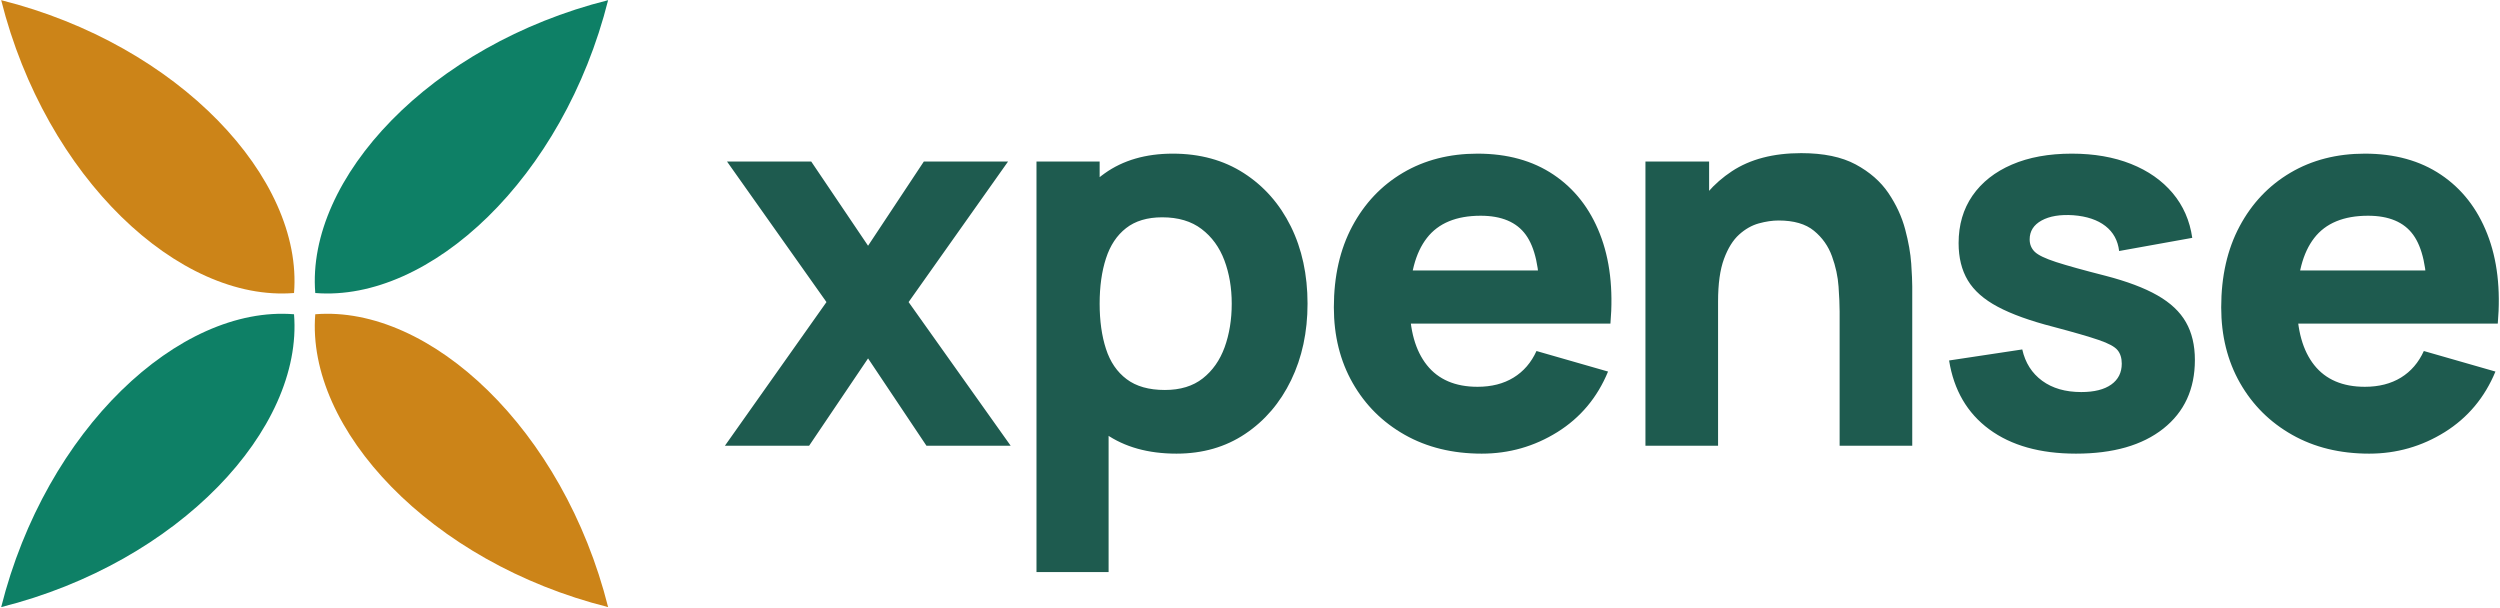
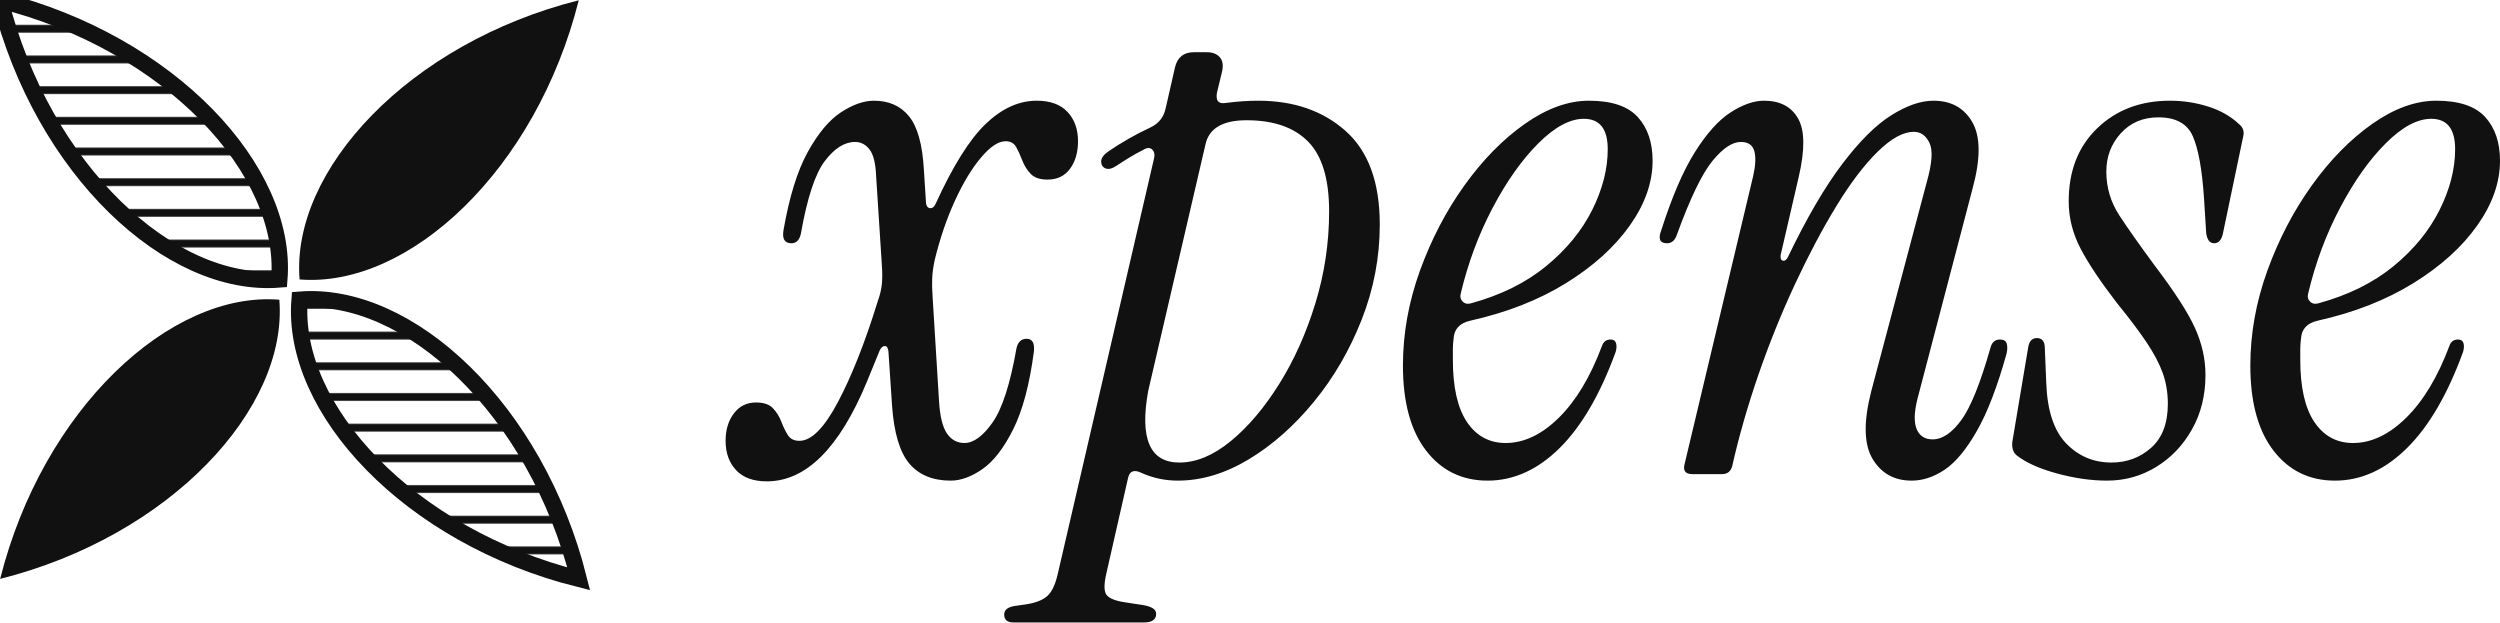
- <svg xmlns="http://www.w3.org/2000/svg" viewBox="0 0.0 493.6 120.0" width="494" height="120">
+ <svg xmlns="http://www.w3.org/2000/svg" viewBox="0 0.0 518.2 129.0" width="518" height="129">
  <g transform="scale(0.21201) translate(-229 -229)">
+     <defs>
+       <pattern id="lh" patternUnits="userSpaceOnUse" width="30" height="30" patternTransform="rotate(45)">
+         <line x1="15" y1="0" x2="15" y2="30" stroke="#111111" stroke-width="7.5" />
+       </pattern>
+     </defs>
    <g transform="translate(512 512) scale(1) rotate(-45)">
-       <path d="M 14 0 C 83.48 -81.7 253.32 -87.72 400 0 C 253.32 87.72 83.48 81.7 14 0 Z" fill="#0E8066" />
+       <path d="M 14 0 C 83.48 -81.7 253.32 -87.72 400 0 C 253.32 87.72 83.48 81.7 14 0 Z" fill="#111111" />
    </g>
    <g transform="translate(512 512) scale(1) rotate(135)">
-       <path d="M 14 0 C 83.48 -81.7 253.32 -87.72 400 0 C 253.32 87.72 83.48 81.7 14 0 Z" fill="#0E8066" />
+       <path d="M 14 0 C 83.48 -81.7 253.32 -87.72 400 0 C 253.32 87.72 83.48 81.7 14 0 Z" fill="#111111" />
    </g>
    <g transform="translate(512 512) scale(1) rotate(-135)">
-       <path d="M 14 0 C 83.48 -81.7 253.32 -87.72 400 0 C 253.32 87.72 83.48 81.7 14 0 Z" fill="#CC8418" />
+       <path d="M 14 0 C 83.48 -81.7 253.32 -87.72 400 0 C 253.32 87.72 83.48 81.7 14 0 Z" fill="url(#lh)" stroke="#111111" stroke-width="16" />
    </g>
    <g transform="translate(512 512) scale(1) rotate(45)">
-       <path d="M 14 0 C 83.48 -81.7 253.32 -87.72 400 0 C 253.32 87.72 83.48 81.7 14 0 Z" fill="#CC8418" />
+       <path d="M 14 0 C 83.48 -81.7 253.32 -87.72 400 0 C 253.32 87.72 83.48 81.7 14 0 Z" fill="url(#lh)" stroke="#111111" stroke-width="16" />
    </g>
  </g>
-   <path d="M17.68 0L1.04 0L21.11-28.39L1.46-56.16L18.10-56.16L29.33-39.52L40.35-56.16L56.99-56.16L37.34-28.39L57.51 0L40.87 0L29.33-17.26 M90.27 1.56Q81.90 1.56 76.28-2.34Q70.67-6.24 67.83-12.95Q65-19.66 65-28.08Q65-36.50 67.81-43.21Q70.62-49.92 76.08-53.82Q81.54-57.72 89.54-57.72Q97.60-57.72 103.58-53.87Q109.56-50.02 112.87-43.34Q116.17-36.66 116.17-28.08Q116.17-19.66 112.92-12.95Q109.67-6.24 103.84-2.34Q98.02 1.56 90.27 1.56M76.86 24.96L62.61 24.96L62.61-56.16L75.09-56.16L75.09-17.68L76.86-17.68L76.86 24.96M87.98-11.02Q92.56-11.02 95.47-13.31Q98.38-15.60 99.79-19.47Q101.19-23.35 101.19-28.08Q101.19-32.76 99.74-36.63Q98.28-40.51 95.24-42.82Q92.20-45.14 87.46-45.14Q83.04-45.14 80.31-43Q77.58-40.87 76.34-37.02Q75.09-33.18 75.09-28.08Q75.09-22.98 76.34-19.14Q77.58-15.29 80.42-13.16Q83.25-11.02 87.98-11.02 M150.59 1.56Q141.96 1.56 135.38-2.16Q128.80-5.88 125.09-12.40Q121.37-18.93 121.37-27.35Q121.37-36.56 125.01-43.37Q128.65-50.18 135.04-53.95Q141.44-57.72 149.76-57.72Q158.60-57.72 164.79-53.56Q170.98-49.40 173.94-41.86Q176.90-34.32 176.02-24.13L162.03-24.13L162.03-29.33Q162.03-37.91 159.30-41.68Q156.57-45.45 150.38-45.45Q143.16-45.45 139.75-41.05Q136.34-36.66 136.34-28.08Q136.34-20.23 139.75-15.94Q143.16-11.65 149.76-11.65Q153.92-11.65 156.88-13.47Q159.85-15.29 161.41-18.72L175.55-14.66Q172.38-6.97 165.54-2.70Q158.70 1.56 150.59 1.56M169.21-24.13L131.98-24.13L131.98-34.63L169.21-34.63 M235.66 0L221.31 0L221.31-26.52Q221.31-28.44 221.10-31.43Q220.90-34.42 219.80-37.44Q218.71-40.46 216.24-42.48Q213.77-44.51 209.25-44.51Q207.43-44.51 205.35-43.94Q203.27-43.37 201.45-41.73Q199.63-40.09 198.46-36.92Q197.29-33.75 197.29-28.50L189.18-32.34Q189.18-39 191.88-44.82Q194.58-50.65 200.02-54.24Q205.45-57.82 213.72-57.82Q220.32-57.82 224.48-55.59Q228.64-53.35 230.96-49.92Q233.27-46.49 234.26-42.77Q235.25-39.05 235.46-35.98Q235.66-32.92 235.66-31.51L235.66 0M197.29 0L182.94 0L182.94-56.16L195.52-56.16L195.52-37.54L197.29-37.54 M268.01 1.56Q257.40 1.56 250.87-3.25Q244.35-8.06 242.94-16.85L257.40-19.03Q258.28-15.08 261.33-12.84Q264.37-10.61 269.05-10.61Q272.90-10.61 274.98-12.09Q277.06-13.57 277.06-16.22Q277.06-17.89 276.22-18.90Q275.39-19.92 272.51-20.90Q269.62-21.89 263.54-23.50Q256.67-25.27 252.56-27.46Q248.46-29.64 246.64-32.68Q244.82-35.72 244.82-40.04Q244.82-45.45 247.57-49.43Q250.33-53.40 255.35-55.56Q260.36-57.72 267.18-57.72Q273.78-57.72 278.88-55.69Q283.97-53.66 287.12-49.92Q290.26-46.18 290.99-41.08L276.54-38.48Q276.17-41.60 273.83-43.42Q271.49-45.24 267.49-45.55Q263.59-45.81 261.22-44.51Q258.86-43.21 258.86-40.77Q258.86-39.31 259.87-38.32Q260.88-37.34 264.08-36.30Q267.28-35.26 273.83-33.59Q280.23-31.93 284.10-29.72Q287.98-27.51 289.74-24.41Q291.51-21.32 291.51-16.95Q291.51-8.32 285.27-3.38Q279.03 1.56 268.01 1.56 M325.94 1.56Q317.30 1.56 310.73-2.16Q304.15-5.88 300.43-12.40Q296.71-18.93 296.71-27.35Q296.71-36.56 300.35-43.37Q303.99-50.18 310.39-53.95Q316.78-57.72 325.10-57.72Q333.94-57.72 340.13-53.56Q346.32-49.40 349.28-41.86Q352.25-34.32 351.36-24.13L337.38-24.13L337.38-29.33Q337.38-37.91 334.65-41.68Q331.92-45.45 325.73-45.45Q318.50-45.45 315.09-41.05Q311.69-36.66 311.69-28.08Q311.69-20.23 315.09-15.94Q318.50-11.65 325.10-11.65Q329.26-11.65 332.23-13.47Q335.19-15.29 336.75-18.72L350.90-14.66Q347.72-6.97 340.89-2.70Q334.05 1.56 325.94 1.56M344.55-24.13L307.32-24.13L307.32-34.63L344.55-34.63" transform="translate(142 88.08)" fill="#1E5B4F" />
+   <path d="M4.95 1.50Q0.75 1.50-1.42-0.82Q-3.60-3.15-3.60-6.90Q-3.60-10.35-1.87-12.60Q-0.15-14.85 2.70-14.85Q5.10-14.85 6.22-13.65Q7.35-12.45 7.95-10.87Q8.55-9.30 9.30-8.10Q10.05-6.90 11.70-6.90Q15.45-6.90 19.72-15Q24-23.10 27.90-35.70Q28.65-37.80 28.80-39.45Q28.95-41.10 28.80-43.20L27.60-61.80Q27.45-65.70 26.25-67.27Q25.05-68.85 23.25-68.85Q19.95-68.85 16.95-64.87Q13.95-60.90 12-49.80Q11.55-47.85 10.05-47.85Q7.95-47.85 8.40-50.55Q10.20-60.90 13.42-66.75Q16.65-72.60 20.32-75Q24-77.40 27.15-77.40Q31.80-77.40 34.42-74.17Q37.05-70.95 37.50-63.15L37.95-56.10Q38.10-55.20 38.77-55.12Q39.45-55.05 39.90-55.95Q45.30-67.80 50.32-72.60Q55.35-77.40 60.90-77.40Q65.10-77.40 67.27-75.08Q69.45-72.75 69.45-69Q69.45-65.55 67.80-63.30Q66.15-61.05 63.15-61.05Q60.75-61.05 59.63-62.25Q58.50-63.45 57.90-65.02Q57.30-66.60 56.63-67.80Q55.95-69 54.45-69Q52.20-69 49.35-65.62Q46.50-62.25 43.95-56.70Q41.40-51.15 39.75-44.40Q39.30-42.30 39.23-40.65Q39.15-39 39.30-36.90L40.65-15Q40.95-10.35 42.30-8.40Q43.65-6.45 45.90-6.45Q48.75-6.45 51.75-10.72Q54.75-15 56.70-26.10Q57.15-28.05 58.80-28.05Q60.60-28.05 60.30-25.35Q58.95-15.15 56.02-9.30Q53.10-3.45 49.65-1.05Q46.20 1.35 43.05 1.35Q37.50 1.35 34.50-2.17Q31.50-5.70 30.90-14.25L30.15-25.50Q30-26.55 29.40-26.55Q28.80-26.55 28.35-25.65L25.65-19.05Q17.10 1.50 4.95 1.50 M83.10 30.75L56.10 30.75Q54.15 30.75 54.15 29.10Q54.15 27.60 56.55 27.30L58.65 27Q61.65 26.55 63.08 25.27Q64.50 24 65.25 20.70L85.20-65.40Q85.50-66.60 84.83-67.27Q84.15-67.95 82.95-67.20Q81.45-66.45 80.10-65.62Q78.75-64.80 77.40-63.90Q76.05-63 75.15-63.37Q74.25-63.75 74.25-64.80Q74.25-65.85 75.75-66.90Q79.95-69.75 84.45-71.85Q87-73.05 87.60-75.75L89.55-84.30Q90.30-87.45 93.45-87.45L96.15-87.45Q97.95-87.45 98.85-86.40Q99.75-85.35 99.30-83.40L98.25-79.05Q97.80-76.50 100.20-76.95Q103.65-77.40 106.80-77.40Q117.90-77.40 124.95-71.10Q132-64.80 132-51.75Q132-41.55 128.25-32.02Q124.50-22.50 118.35-15Q112.20-7.50 104.85-3.07Q97.50 1.35 90.15 1.35Q86.10 1.35 82.50-0.30Q80.25-1.35 79.80 0.90L75.30 20.70Q74.55 24 75.38 25.05Q76.20 26.10 79.05 26.55L82.95 27.15Q85.65 27.60 85.65 28.95Q85.65 30.75 83.10 30.75M95.85-68.25L84-17.25Q81.30-2.40 90.45-2.40Q95.70-2.40 101.10-6.83Q106.50-11.25 111.15-18.68Q115.80-26.10 118.65-35.40Q121.50-44.70 121.50-54.45Q121.50-64.50 117.15-68.92Q112.80-73.35 104.40-73.35Q96.90-73.35 95.85-68.25 M154.35 1.35Q146.40 1.35 141.60-4.87Q136.80-11.10 136.80-22.50Q136.80-32.40 140.32-42.15Q143.85-51.90 149.55-59.85Q155.25-67.80 162.07-72.60Q168.90-77.40 175.35-77.40Q182.40-77.40 185.47-74.02Q188.55-70.65 188.55-64.95Q188.55-58.20 183.82-51.52Q179.10-44.85 170.63-39.60Q162.15-34.35 150.75-31.80Q147.45-31.05 147.30-28.05Q147.15-27 147.15-25.87Q147.15-24.75 147.15-23.70Q147.15-15.15 150.07-10.80Q153-6.45 158.10-6.45Q163.80-6.45 169.13-11.70Q174.45-16.95 178.05-26.55Q178.50-27.90 179.85-27.90Q180.75-27.90 180.97-27.15Q181.20-26.40 180.90-25.35Q176.10-12.15 169.28-5.40Q162.45 1.35 154.35 1.35M148.80-37.50Q148.50-36.45 149.18-35.77Q149.85-35.10 150.90-35.40Q160.20-37.95 166.50-43.12Q172.80-48.30 176.03-54.75Q179.25-61.20 179.25-67.35Q179.25-73.65 174.30-73.65Q169.95-73.65 164.85-68.55Q159.75-63.45 155.40-55.20Q151.05-46.95 148.80-37.50 M195.15-1.95L209.40-61.80Q210.15-65.10 209.63-66.97Q209.10-68.85 206.85-68.85Q204.15-68.85 200.92-64.87Q197.70-60.90 193.65-49.80Q193.05-47.85 191.55-47.85Q189.30-47.85 190.35-50.55Q193.65-60.90 197.32-66.75Q201-72.60 204.75-75Q208.50-77.40 211.65-77.40Q216.60-77.40 218.70-73.72Q220.80-70.05 218.85-61.65L215.10-45.45Q214.95-44.40 215.55-44.25Q216.15-44.10 216.60-45Q222.45-57.15 227.85-64.27Q233.25-71.40 238.05-74.40Q242.85-77.40 246.75-77.40Q252.30-77.40 254.85-72.90Q257.40-68.40 254.85-59.10L243.45-15.60Q242.40-11.40 243.30-9.30Q244.20-7.20 246.60-7.20Q249.60-7.20 252.52-11.17Q255.45-15.15 258.60-26.25Q259.05-27.90 260.55-27.90Q261.75-27.90 261.97-27Q262.20-26.10 261.90-24.90Q259.05-14.70 255.75-8.92Q252.45-3.15 249.07-0.90Q245.70 1.35 242.25 1.35Q236.85 1.35 234.15-3.15Q231.45-7.65 233.85-17.10L245.40-60.60Q247.05-66.45 245.92-68.70Q244.80-70.95 242.70-70.95Q239.40-70.95 235.20-66.83Q231-62.70 226.65-55.57Q222.30-48.45 218.10-39.45Q213.90-30.45 210.52-20.70Q207.15-10.95 205.05-1.65Q204.60 0 202.95 0L196.80 0Q194.70 0 195.15-1.95 M282.75 1.35Q277.80 1.35 272.32-0.15Q266.85-1.65 264-3.90Q262.95-4.80 263.10-6.60L266.40-26.25Q266.70-28.20 268.20-28.20Q269.85-28.20 269.85-26.10L270.15-18.90Q270.45-10.35 274.27-6.37Q278.10-2.40 283.65-2.40Q288.45-2.40 291.90-5.47Q295.35-8.55 295.35-14.55Q295.35-18 294.30-20.93Q293.25-23.85 291-27.22Q288.75-30.60 284.85-35.40Q279.75-42 277.27-46.73Q274.80-51.45 274.80-56.55Q274.80-66 280.72-71.70Q286.65-77.40 295.80-77.40Q299.85-77.40 303.67-76.20Q307.50-75 310.05-72.60Q311.40-71.55 310.95-69.90L306.75-49.80Q306.30-47.85 304.95-47.85Q303.60-47.85 303.30-49.95L302.85-57.15Q302.25-66.15 300.52-70.05Q298.80-73.95 293.40-73.95Q288.60-73.95 285.60-70.65Q282.60-67.35 282.60-62.70Q282.60-57.75 285.30-53.62Q288-49.50 292.65-43.20Q298.80-35.10 300.97-30.30Q303.15-25.50 303.15-20.55Q303.15-14.25 300.37-9.30Q297.60-4.35 292.95-1.50Q288.30 1.35 282.75 1.35 M330 1.35Q322.05 1.35 317.25-4.87Q312.45-11.10 312.45-22.50Q312.45-32.40 315.97-42.15Q319.50-51.90 325.20-59.85Q330.90-67.80 337.72-72.60Q344.55-77.40 351-77.40Q358.05-77.40 361.13-74.02Q364.20-70.65 364.20-64.95Q364.20-58.20 359.47-51.52Q354.75-44.85 346.27-39.60Q337.80-34.35 326.40-31.80Q323.10-31.05 322.95-28.05Q322.80-27 322.80-25.87Q322.80-24.75 322.80-23.70Q322.80-15.15 325.72-10.80Q328.65-6.45 333.75-6.45Q339.45-6.45 344.77-11.70Q350.10-16.95 353.70-26.55Q354.15-27.90 355.50-27.90Q356.40-27.90 356.63-27.15Q356.85-26.40 356.55-25.35Q351.75-12.15 344.92-5.40Q338.10 1.35 330 1.35M324.45-37.50Q324.15-36.45 324.82-35.77Q325.50-35.10 326.55-35.40Q335.85-37.95 342.15-43.12Q348.45-48.30 351.67-54.75Q354.90-61.20 354.90-67.35Q354.90-73.65 349.95-73.65Q345.60-73.65 340.50-68.55Q335.40-63.45 331.05-55.20Q326.70-46.95 324.45-37.50" transform="translate(154 98.25)" fill="#111111" />
</svg>
